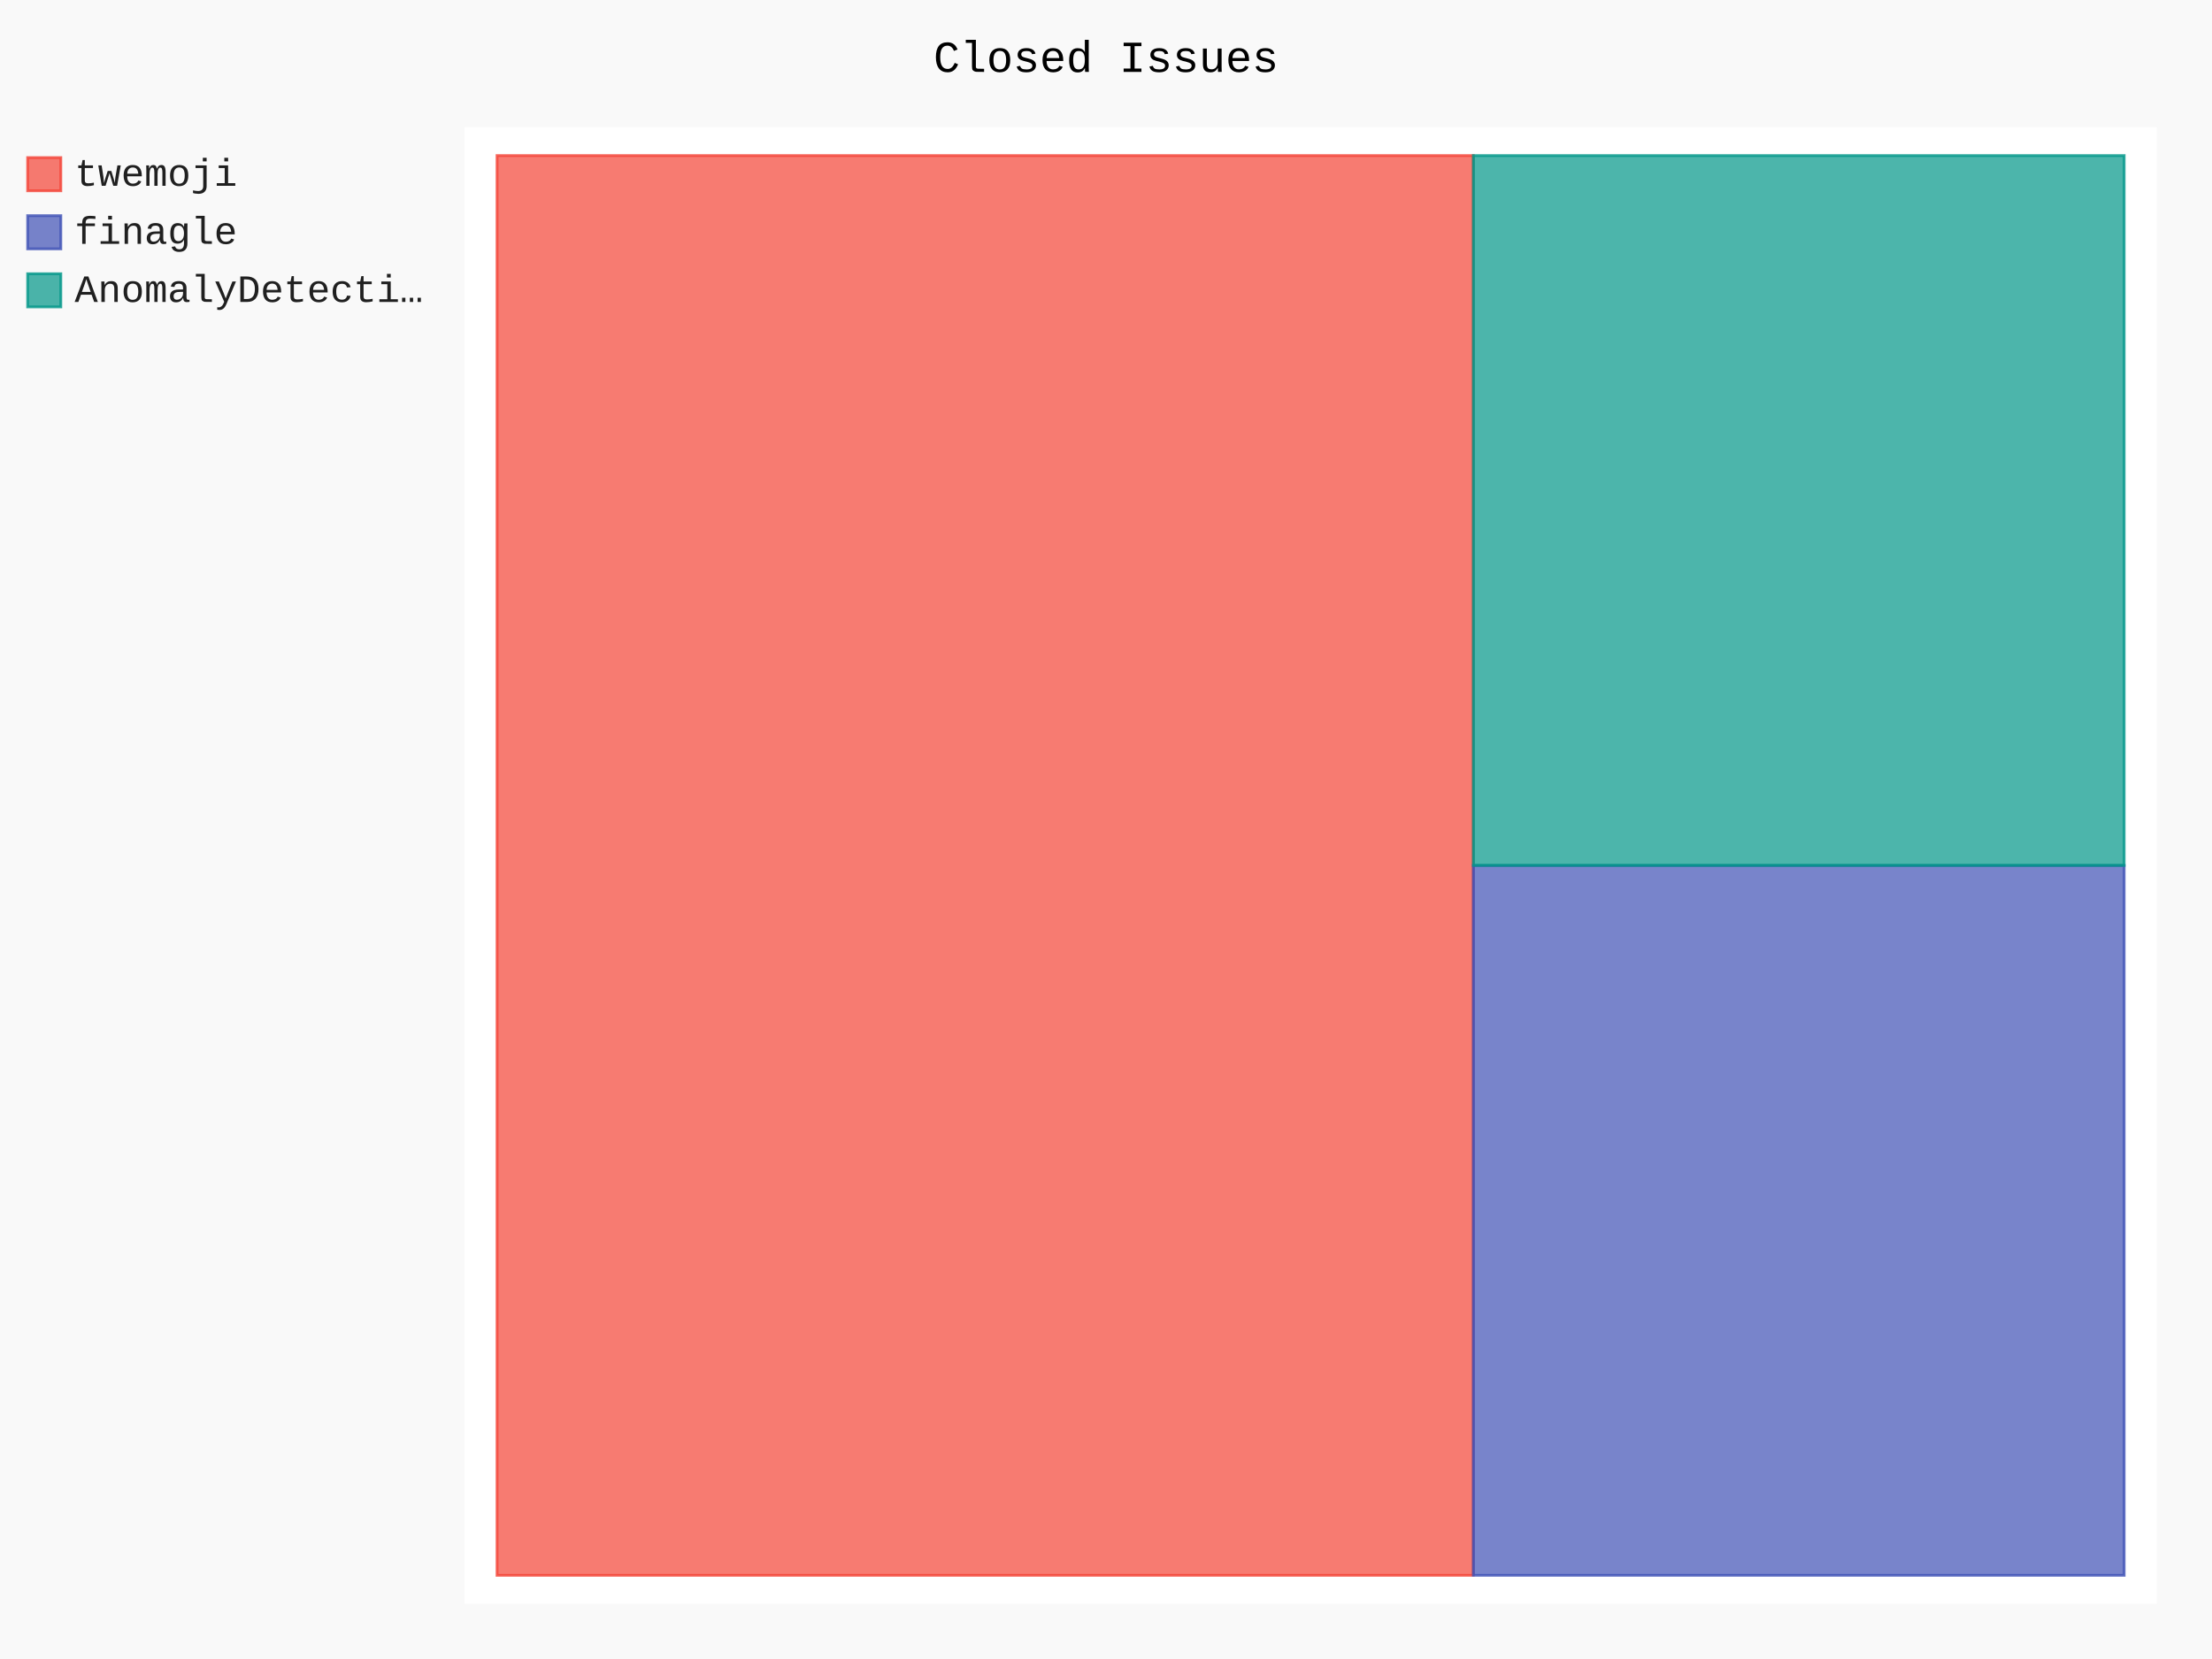
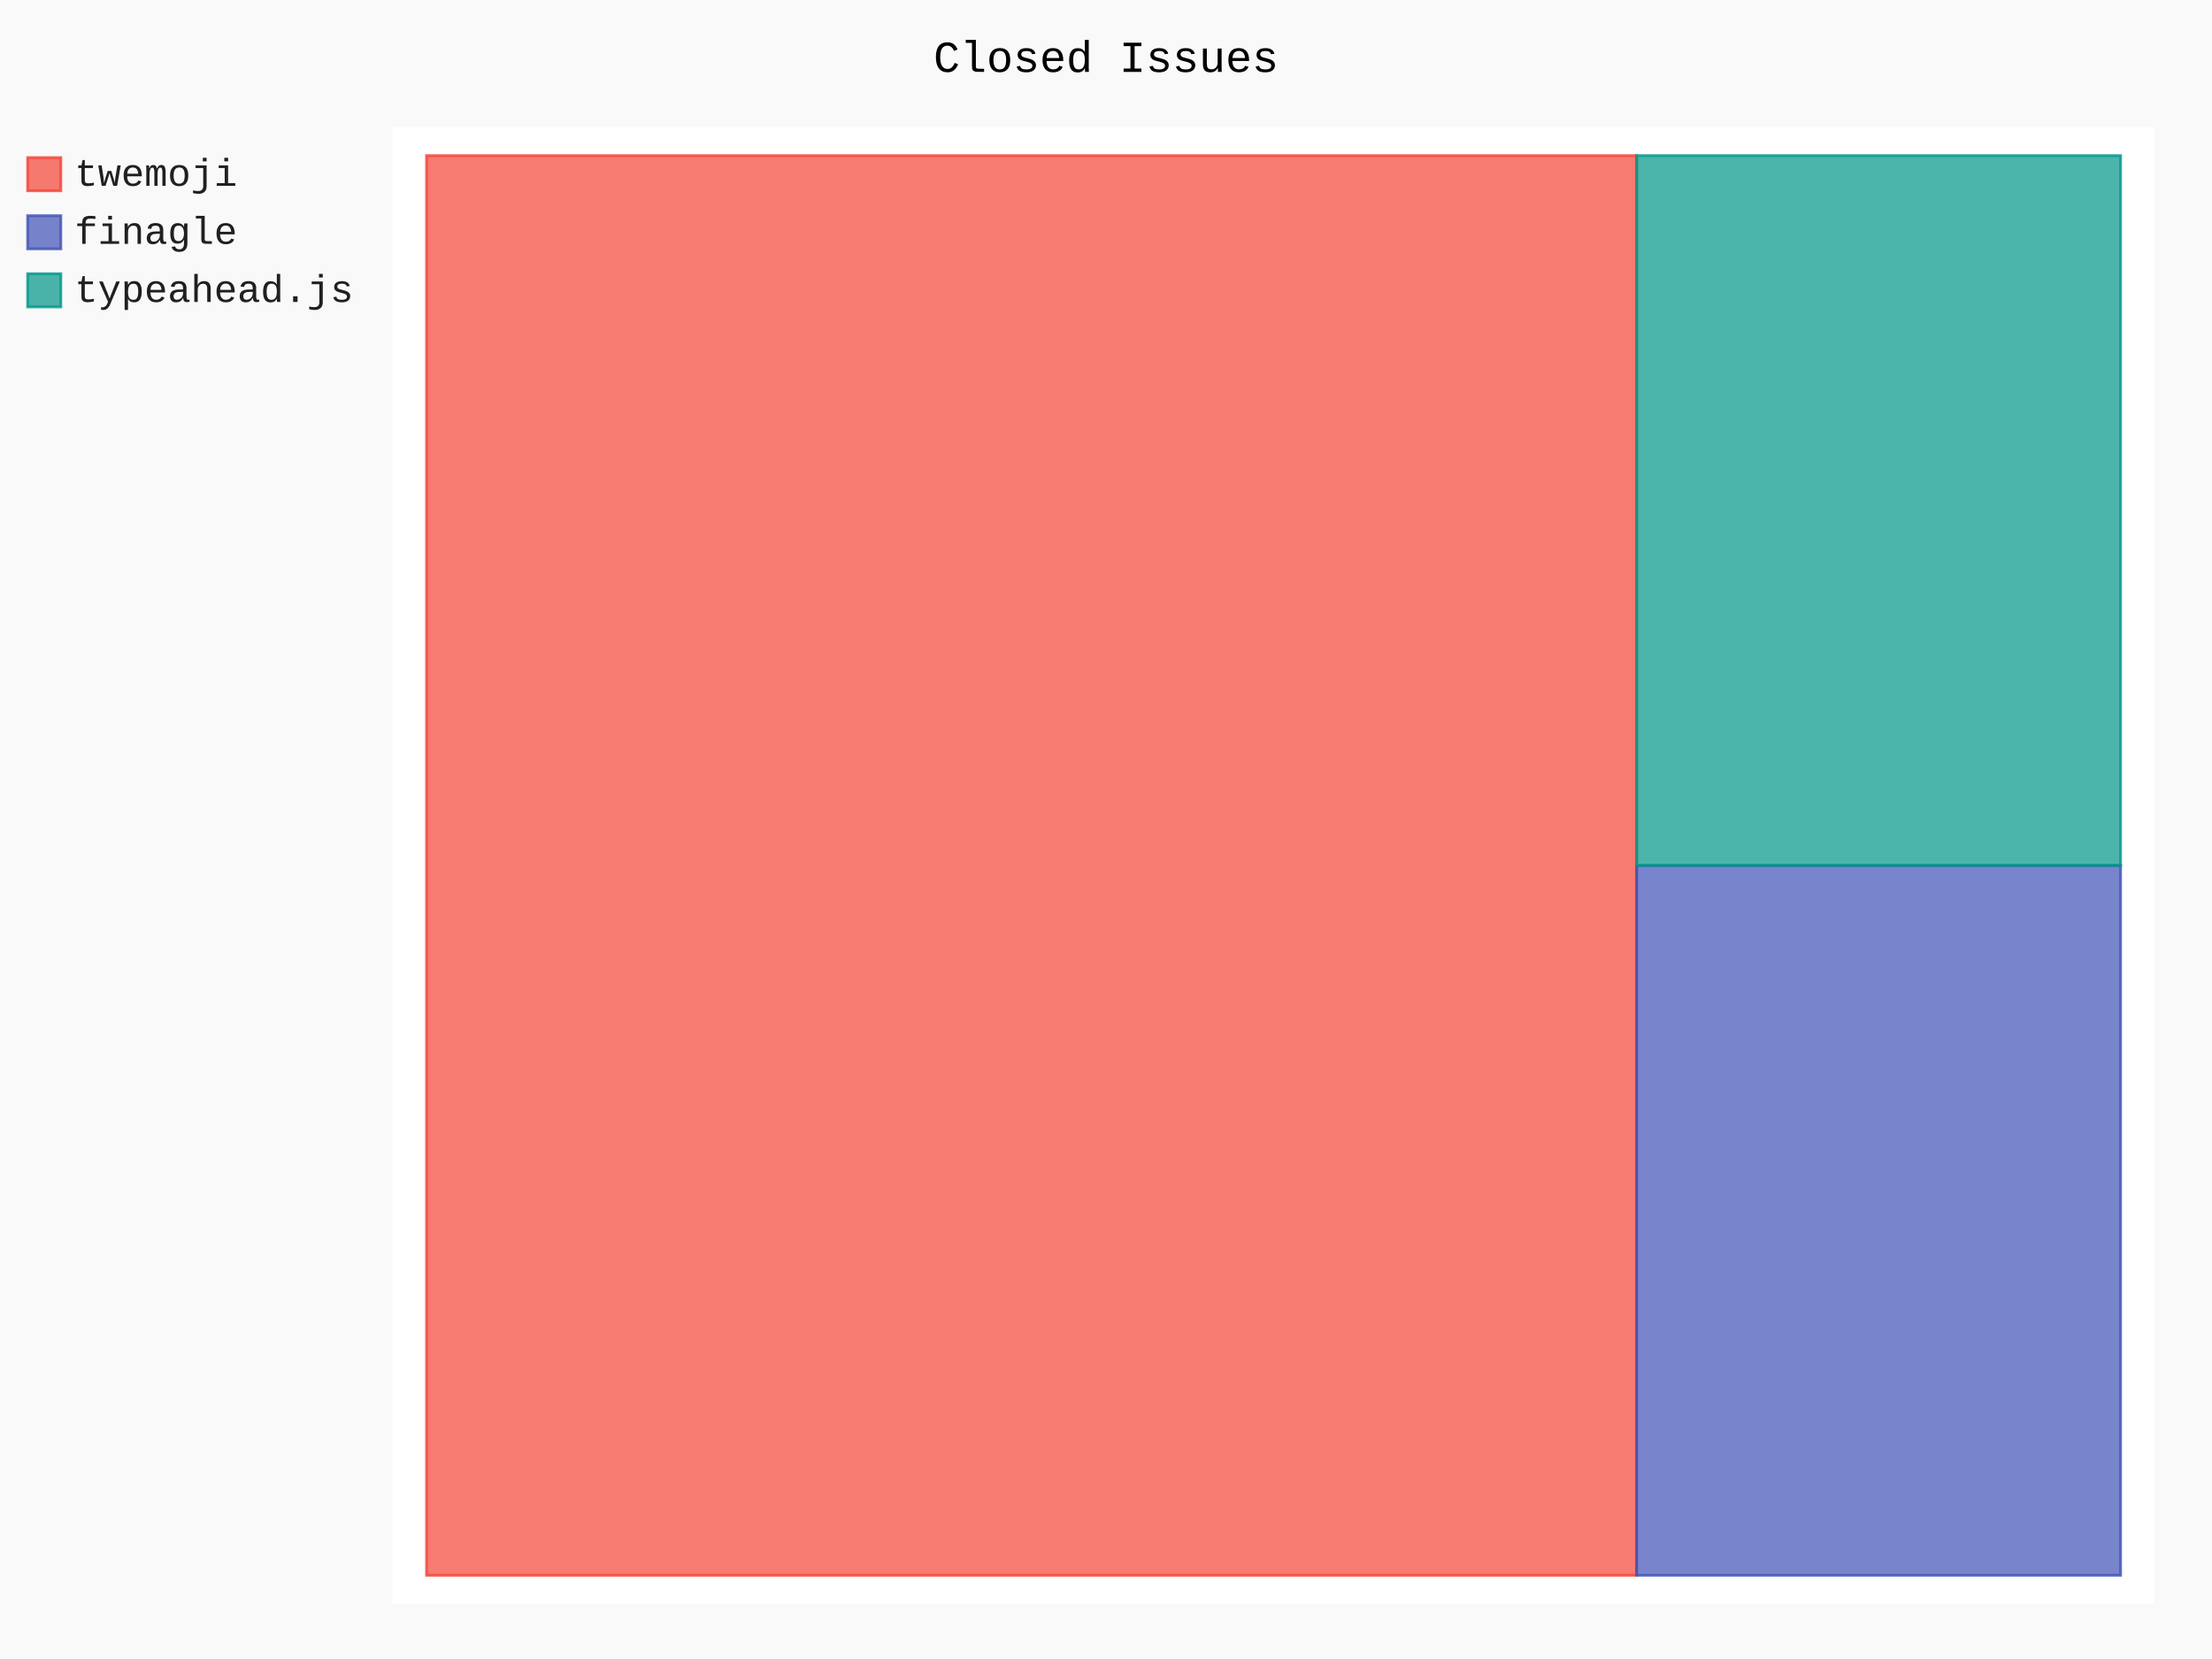
- <svg xmlns="http://www.w3.org/2000/svg" id="chart-9fab0cc8-6f7a-4ab2-9de4-798ec65f01e8" class="pygal-chart" viewBox="0 0 800 600">
+ <svg xmlns="http://www.w3.org/2000/svg" id="chart-46c52af7-fca9-4076-9e0e-bf1da14c5d0c" class="pygal-chart" viewBox="0 0 800 600">
  <defs>
-     <style type="text/css">#chart-9fab0cc8-6f7a-4ab2-9de4-798ec65f01e8{-webkit-user-select:none;-webkit-font-smoothing:antialiased;font-family:Consolas,"Liberation Mono",Menlo,Courier,monospace}#chart-9fab0cc8-6f7a-4ab2-9de4-798ec65f01e8 .title{font-family:Consolas,"Liberation Mono",Menlo,Courier,monospace;font-size:16px}#chart-9fab0cc8-6f7a-4ab2-9de4-798ec65f01e8 .legends .legend text{font-family:Consolas,"Liberation Mono",Menlo,Courier,monospace;font-size:14px}#chart-9fab0cc8-6f7a-4ab2-9de4-798ec65f01e8 .axis text{font-family:Consolas,"Liberation Mono",Menlo,Courier,monospace;font-size:10px}#chart-9fab0cc8-6f7a-4ab2-9de4-798ec65f01e8 .axis text.major{font-family:Consolas,"Liberation Mono",Menlo,Courier,monospace;font-size:10px}#chart-9fab0cc8-6f7a-4ab2-9de4-798ec65f01e8 .text-overlay text.value{font-family:Consolas,"Liberation Mono",Menlo,Courier,monospace;font-size:16px}#chart-9fab0cc8-6f7a-4ab2-9de4-798ec65f01e8 .text-overlay text.label{font-family:Consolas,"Liberation Mono",Menlo,Courier,monospace;font-size:10px}#chart-9fab0cc8-6f7a-4ab2-9de4-798ec65f01e8 .tooltip{font-family:Consolas,"Liberation Mono",Menlo,Courier,monospace;font-size:14px}#chart-9fab0cc8-6f7a-4ab2-9de4-798ec65f01e8 text.no_data{font-family:Consolas,"Liberation Mono",Menlo,Courier,monospace;font-size:64px}
- #chart-9fab0cc8-6f7a-4ab2-9de4-798ec65f01e8{background-color:rgba(249,249,249,1)}#chart-9fab0cc8-6f7a-4ab2-9de4-798ec65f01e8 path,#chart-9fab0cc8-6f7a-4ab2-9de4-798ec65f01e8 line,#chart-9fab0cc8-6f7a-4ab2-9de4-798ec65f01e8 rect,#chart-9fab0cc8-6f7a-4ab2-9de4-798ec65f01e8 circle{-webkit-transition:150ms;-moz-transition:150ms;transition:150ms}#chart-9fab0cc8-6f7a-4ab2-9de4-798ec65f01e8 .graph &gt; .background{fill:rgba(249,249,249,1)}#chart-9fab0cc8-6f7a-4ab2-9de4-798ec65f01e8 .plot &gt; .background{fill:rgba(255,255,255,1)}#chart-9fab0cc8-6f7a-4ab2-9de4-798ec65f01e8 .graph{fill:rgba(0,0,0,.87)}#chart-9fab0cc8-6f7a-4ab2-9de4-798ec65f01e8 text.no_data{fill:rgba(0,0,0,1)}#chart-9fab0cc8-6f7a-4ab2-9de4-798ec65f01e8 .title{fill:rgba(0,0,0,1)}#chart-9fab0cc8-6f7a-4ab2-9de4-798ec65f01e8 .legends .legend text{fill:rgba(0,0,0,.87)}#chart-9fab0cc8-6f7a-4ab2-9de4-798ec65f01e8 .legends .legend:hover text{fill:rgba(0,0,0,1)}#chart-9fab0cc8-6f7a-4ab2-9de4-798ec65f01e8 .axis .line{stroke:rgba(0,0,0,1)}#chart-9fab0cc8-6f7a-4ab2-9de4-798ec65f01e8 .axis .guide.line{stroke:rgba(0,0,0,.54)}#chart-9fab0cc8-6f7a-4ab2-9de4-798ec65f01e8 .axis .major.line{stroke:rgba(0,0,0,.87)}#chart-9fab0cc8-6f7a-4ab2-9de4-798ec65f01e8 .axis text.major{fill:rgba(0,0,0,1)}#chart-9fab0cc8-6f7a-4ab2-9de4-798ec65f01e8 .axis.y .guides:hover .guide.line,#chart-9fab0cc8-6f7a-4ab2-9de4-798ec65f01e8 .line-graph .axis.x .guides:hover .guide.line,#chart-9fab0cc8-6f7a-4ab2-9de4-798ec65f01e8 .stackedline-graph .axis.x .guides:hover .guide.line,#chart-9fab0cc8-6f7a-4ab2-9de4-798ec65f01e8 .xy-graph .axis.x .guides:hover .guide.line{stroke:rgba(0,0,0,1)}#chart-9fab0cc8-6f7a-4ab2-9de4-798ec65f01e8 .axis .guides:hover text{fill:rgba(0,0,0,1)}#chart-9fab0cc8-6f7a-4ab2-9de4-798ec65f01e8 .reactive{fill-opacity:.7;stroke-opacity:.8}#chart-9fab0cc8-6f7a-4ab2-9de4-798ec65f01e8 .ci{stroke:rgba(0,0,0,.87)}#chart-9fab0cc8-6f7a-4ab2-9de4-798ec65f01e8 .reactive.active,#chart-9fab0cc8-6f7a-4ab2-9de4-798ec65f01e8 .active .reactive{fill-opacity:.8;stroke-opacity:.9;stroke-width:4}#chart-9fab0cc8-6f7a-4ab2-9de4-798ec65f01e8 .ci .reactive.active{stroke-width:1.5}#chart-9fab0cc8-6f7a-4ab2-9de4-798ec65f01e8 .series text{fill:rgba(0,0,0,1)}#chart-9fab0cc8-6f7a-4ab2-9de4-798ec65f01e8 .tooltip rect{fill:rgba(255,255,255,1);stroke:rgba(0,0,0,1);-webkit-transition:opacity 150ms;-moz-transition:opacity 150ms;transition:opacity 150ms}#chart-9fab0cc8-6f7a-4ab2-9de4-798ec65f01e8 .tooltip .label{fill:rgba(0,0,0,.87)}#chart-9fab0cc8-6f7a-4ab2-9de4-798ec65f01e8 .tooltip .label{fill:rgba(0,0,0,.87)}#chart-9fab0cc8-6f7a-4ab2-9de4-798ec65f01e8 .tooltip .legend{font-size:.8em;fill:rgba(0,0,0,.54)}#chart-9fab0cc8-6f7a-4ab2-9de4-798ec65f01e8 .tooltip .x_label{font-size:.6em;fill:rgba(0,0,0,1)}#chart-9fab0cc8-6f7a-4ab2-9de4-798ec65f01e8 .tooltip .xlink{font-size:.5em;text-decoration:underline}#chart-9fab0cc8-6f7a-4ab2-9de4-798ec65f01e8 .tooltip .value{font-size:1.5em}#chart-9fab0cc8-6f7a-4ab2-9de4-798ec65f01e8 .bound{font-size:.5em}#chart-9fab0cc8-6f7a-4ab2-9de4-798ec65f01e8 .max-value{font-size:.75em;fill:rgba(0,0,0,.54)}#chart-9fab0cc8-6f7a-4ab2-9de4-798ec65f01e8 .map-element{fill:rgba(255,255,255,1);stroke:rgba(0,0,0,.54) !important}#chart-9fab0cc8-6f7a-4ab2-9de4-798ec65f01e8 .map-element .reactive{fill-opacity:inherit;stroke-opacity:inherit}#chart-9fab0cc8-6f7a-4ab2-9de4-798ec65f01e8 .color-0,#chart-9fab0cc8-6f7a-4ab2-9de4-798ec65f01e8 .color-0 a:visited{stroke:#F44336;fill:#F44336}#chart-9fab0cc8-6f7a-4ab2-9de4-798ec65f01e8 .color-1,#chart-9fab0cc8-6f7a-4ab2-9de4-798ec65f01e8 .color-1 a:visited{stroke:#3F51B5;fill:#3F51B5}#chart-9fab0cc8-6f7a-4ab2-9de4-798ec65f01e8 .color-2,#chart-9fab0cc8-6f7a-4ab2-9de4-798ec65f01e8 .color-2 a:visited{stroke:#009688;fill:#009688}#chart-9fab0cc8-6f7a-4ab2-9de4-798ec65f01e8 .text-overlay .color-0 text{fill:black}#chart-9fab0cc8-6f7a-4ab2-9de4-798ec65f01e8 .text-overlay .color-1 text{fill:black}#chart-9fab0cc8-6f7a-4ab2-9de4-798ec65f01e8 .text-overlay .color-2 text{fill:black}
- #chart-9fab0cc8-6f7a-4ab2-9de4-798ec65f01e8 text.no_data{text-anchor:middle}#chart-9fab0cc8-6f7a-4ab2-9de4-798ec65f01e8 .guide.line{fill:none}#chart-9fab0cc8-6f7a-4ab2-9de4-798ec65f01e8 .centered{text-anchor:middle}#chart-9fab0cc8-6f7a-4ab2-9de4-798ec65f01e8 .title{text-anchor:middle}#chart-9fab0cc8-6f7a-4ab2-9de4-798ec65f01e8 .legends .legend text{fill-opacity:1}#chart-9fab0cc8-6f7a-4ab2-9de4-798ec65f01e8 .axis.x text{text-anchor:middle}#chart-9fab0cc8-6f7a-4ab2-9de4-798ec65f01e8 .axis.x:not(.web) text[transform]{text-anchor:start}#chart-9fab0cc8-6f7a-4ab2-9de4-798ec65f01e8 .axis.x:not(.web) text[transform].backwards{text-anchor:end}#chart-9fab0cc8-6f7a-4ab2-9de4-798ec65f01e8 .axis.y text{text-anchor:end}#chart-9fab0cc8-6f7a-4ab2-9de4-798ec65f01e8 .axis.y text[transform].backwards{text-anchor:start}#chart-9fab0cc8-6f7a-4ab2-9de4-798ec65f01e8 .axis.y2 text{text-anchor:start}#chart-9fab0cc8-6f7a-4ab2-9de4-798ec65f01e8 .axis.y2 text[transform].backwards{text-anchor:end}#chart-9fab0cc8-6f7a-4ab2-9de4-798ec65f01e8 .axis .guide.line{stroke-dasharray:4,4}#chart-9fab0cc8-6f7a-4ab2-9de4-798ec65f01e8 .axis .major.guide.line{stroke-dasharray:6,6}#chart-9fab0cc8-6f7a-4ab2-9de4-798ec65f01e8 .horizontal .axis.y .guide.line,#chart-9fab0cc8-6f7a-4ab2-9de4-798ec65f01e8 .horizontal .axis.y2 .guide.line,#chart-9fab0cc8-6f7a-4ab2-9de4-798ec65f01e8 .vertical .axis.x .guide.line{opacity:0}#chart-9fab0cc8-6f7a-4ab2-9de4-798ec65f01e8 .horizontal .axis.always_show .guide.line,#chart-9fab0cc8-6f7a-4ab2-9de4-798ec65f01e8 .vertical .axis.always_show .guide.line{opacity:1 !important}#chart-9fab0cc8-6f7a-4ab2-9de4-798ec65f01e8 .axis.y .guides:hover .guide.line,#chart-9fab0cc8-6f7a-4ab2-9de4-798ec65f01e8 .axis.y2 .guides:hover .guide.line,#chart-9fab0cc8-6f7a-4ab2-9de4-798ec65f01e8 .axis.x .guides:hover .guide.line{opacity:1}#chart-9fab0cc8-6f7a-4ab2-9de4-798ec65f01e8 .axis .guides:hover text{opacity:1}#chart-9fab0cc8-6f7a-4ab2-9de4-798ec65f01e8 .nofill{fill:none}#chart-9fab0cc8-6f7a-4ab2-9de4-798ec65f01e8 .subtle-fill{fill-opacity:.2}#chart-9fab0cc8-6f7a-4ab2-9de4-798ec65f01e8 .dot{stroke-width:1px;fill-opacity:1}#chart-9fab0cc8-6f7a-4ab2-9de4-798ec65f01e8 .dot.active{stroke-width:5px}#chart-9fab0cc8-6f7a-4ab2-9de4-798ec65f01e8 .dot.negative{fill:transparent}#chart-9fab0cc8-6f7a-4ab2-9de4-798ec65f01e8 text,#chart-9fab0cc8-6f7a-4ab2-9de4-798ec65f01e8 tspan{stroke:none !important}#chart-9fab0cc8-6f7a-4ab2-9de4-798ec65f01e8 .series text.active{opacity:1}#chart-9fab0cc8-6f7a-4ab2-9de4-798ec65f01e8 .tooltip rect{fill-opacity:.95;stroke-width:.5}#chart-9fab0cc8-6f7a-4ab2-9de4-798ec65f01e8 .tooltip text{fill-opacity:1}#chart-9fab0cc8-6f7a-4ab2-9de4-798ec65f01e8 .showable{visibility:hidden}#chart-9fab0cc8-6f7a-4ab2-9de4-798ec65f01e8 .showable.shown{visibility:visible}#chart-9fab0cc8-6f7a-4ab2-9de4-798ec65f01e8 .gauge-background{fill:rgba(229,229,229,1);stroke:none}#chart-9fab0cc8-6f7a-4ab2-9de4-798ec65f01e8 .bg-lines{stroke:rgba(249,249,249,1);stroke-width:2px}</style>
+     <style type="text/css">#chart-46c52af7-fca9-4076-9e0e-bf1da14c5d0c{-webkit-user-select:none;-webkit-font-smoothing:antialiased;font-family:Consolas,"Liberation Mono",Menlo,Courier,monospace}#chart-46c52af7-fca9-4076-9e0e-bf1da14c5d0c .title{font-family:Consolas,"Liberation Mono",Menlo,Courier,monospace;font-size:16px}#chart-46c52af7-fca9-4076-9e0e-bf1da14c5d0c .legends .legend text{font-family:Consolas,"Liberation Mono",Menlo,Courier,monospace;font-size:14px}#chart-46c52af7-fca9-4076-9e0e-bf1da14c5d0c .axis text{font-family:Consolas,"Liberation Mono",Menlo,Courier,monospace;font-size:10px}#chart-46c52af7-fca9-4076-9e0e-bf1da14c5d0c .axis text.major{font-family:Consolas,"Liberation Mono",Menlo,Courier,monospace;font-size:10px}#chart-46c52af7-fca9-4076-9e0e-bf1da14c5d0c .text-overlay text.value{font-family:Consolas,"Liberation Mono",Menlo,Courier,monospace;font-size:16px}#chart-46c52af7-fca9-4076-9e0e-bf1da14c5d0c .text-overlay text.label{font-family:Consolas,"Liberation Mono",Menlo,Courier,monospace;font-size:10px}#chart-46c52af7-fca9-4076-9e0e-bf1da14c5d0c .tooltip{font-family:Consolas,"Liberation Mono",Menlo,Courier,monospace;font-size:14px}#chart-46c52af7-fca9-4076-9e0e-bf1da14c5d0c text.no_data{font-family:Consolas,"Liberation Mono",Menlo,Courier,monospace;font-size:64px}
+ #chart-46c52af7-fca9-4076-9e0e-bf1da14c5d0c{background-color:rgba(249,249,249,1)}#chart-46c52af7-fca9-4076-9e0e-bf1da14c5d0c path,#chart-46c52af7-fca9-4076-9e0e-bf1da14c5d0c line,#chart-46c52af7-fca9-4076-9e0e-bf1da14c5d0c rect,#chart-46c52af7-fca9-4076-9e0e-bf1da14c5d0c circle{-webkit-transition:150ms;-moz-transition:150ms;transition:150ms}#chart-46c52af7-fca9-4076-9e0e-bf1da14c5d0c .graph &gt; .background{fill:rgba(249,249,249,1)}#chart-46c52af7-fca9-4076-9e0e-bf1da14c5d0c .plot &gt; .background{fill:rgba(255,255,255,1)}#chart-46c52af7-fca9-4076-9e0e-bf1da14c5d0c .graph{fill:rgba(0,0,0,.87)}#chart-46c52af7-fca9-4076-9e0e-bf1da14c5d0c text.no_data{fill:rgba(0,0,0,1)}#chart-46c52af7-fca9-4076-9e0e-bf1da14c5d0c .title{fill:rgba(0,0,0,1)}#chart-46c52af7-fca9-4076-9e0e-bf1da14c5d0c .legends .legend text{fill:rgba(0,0,0,.87)}#chart-46c52af7-fca9-4076-9e0e-bf1da14c5d0c .legends .legend:hover text{fill:rgba(0,0,0,1)}#chart-46c52af7-fca9-4076-9e0e-bf1da14c5d0c .axis .line{stroke:rgba(0,0,0,1)}#chart-46c52af7-fca9-4076-9e0e-bf1da14c5d0c .axis .guide.line{stroke:rgba(0,0,0,.54)}#chart-46c52af7-fca9-4076-9e0e-bf1da14c5d0c .axis .major.line{stroke:rgba(0,0,0,.87)}#chart-46c52af7-fca9-4076-9e0e-bf1da14c5d0c .axis text.major{fill:rgba(0,0,0,1)}#chart-46c52af7-fca9-4076-9e0e-bf1da14c5d0c .axis.y .guides:hover .guide.line,#chart-46c52af7-fca9-4076-9e0e-bf1da14c5d0c .line-graph .axis.x .guides:hover .guide.line,#chart-46c52af7-fca9-4076-9e0e-bf1da14c5d0c .stackedline-graph .axis.x .guides:hover .guide.line,#chart-46c52af7-fca9-4076-9e0e-bf1da14c5d0c .xy-graph .axis.x .guides:hover .guide.line{stroke:rgba(0,0,0,1)}#chart-46c52af7-fca9-4076-9e0e-bf1da14c5d0c .axis .guides:hover text{fill:rgba(0,0,0,1)}#chart-46c52af7-fca9-4076-9e0e-bf1da14c5d0c .reactive{fill-opacity:.7;stroke-opacity:.8}#chart-46c52af7-fca9-4076-9e0e-bf1da14c5d0c .ci{stroke:rgba(0,0,0,.87)}#chart-46c52af7-fca9-4076-9e0e-bf1da14c5d0c .reactive.active,#chart-46c52af7-fca9-4076-9e0e-bf1da14c5d0c .active .reactive{fill-opacity:.8;stroke-opacity:.9;stroke-width:4}#chart-46c52af7-fca9-4076-9e0e-bf1da14c5d0c .ci .reactive.active{stroke-width:1.5}#chart-46c52af7-fca9-4076-9e0e-bf1da14c5d0c .series text{fill:rgba(0,0,0,1)}#chart-46c52af7-fca9-4076-9e0e-bf1da14c5d0c .tooltip rect{fill:rgba(255,255,255,1);stroke:rgba(0,0,0,1);-webkit-transition:opacity 150ms;-moz-transition:opacity 150ms;transition:opacity 150ms}#chart-46c52af7-fca9-4076-9e0e-bf1da14c5d0c .tooltip .label{fill:rgba(0,0,0,.87)}#chart-46c52af7-fca9-4076-9e0e-bf1da14c5d0c .tooltip .label{fill:rgba(0,0,0,.87)}#chart-46c52af7-fca9-4076-9e0e-bf1da14c5d0c .tooltip .legend{font-size:.8em;fill:rgba(0,0,0,.54)}#chart-46c52af7-fca9-4076-9e0e-bf1da14c5d0c .tooltip .x_label{font-size:.6em;fill:rgba(0,0,0,1)}#chart-46c52af7-fca9-4076-9e0e-bf1da14c5d0c .tooltip .xlink{font-size:.5em;text-decoration:underline}#chart-46c52af7-fca9-4076-9e0e-bf1da14c5d0c .tooltip .value{font-size:1.5em}#chart-46c52af7-fca9-4076-9e0e-bf1da14c5d0c .bound{font-size:.5em}#chart-46c52af7-fca9-4076-9e0e-bf1da14c5d0c .max-value{font-size:.75em;fill:rgba(0,0,0,.54)}#chart-46c52af7-fca9-4076-9e0e-bf1da14c5d0c .map-element{fill:rgba(255,255,255,1);stroke:rgba(0,0,0,.54) !important}#chart-46c52af7-fca9-4076-9e0e-bf1da14c5d0c .map-element .reactive{fill-opacity:inherit;stroke-opacity:inherit}#chart-46c52af7-fca9-4076-9e0e-bf1da14c5d0c .color-0,#chart-46c52af7-fca9-4076-9e0e-bf1da14c5d0c .color-0 a:visited{stroke:#F44336;fill:#F44336}#chart-46c52af7-fca9-4076-9e0e-bf1da14c5d0c .color-1,#chart-46c52af7-fca9-4076-9e0e-bf1da14c5d0c .color-1 a:visited{stroke:#3F51B5;fill:#3F51B5}#chart-46c52af7-fca9-4076-9e0e-bf1da14c5d0c .color-2,#chart-46c52af7-fca9-4076-9e0e-bf1da14c5d0c .color-2 a:visited{stroke:#009688;fill:#009688}#chart-46c52af7-fca9-4076-9e0e-bf1da14c5d0c .text-overlay .color-0 text{fill:black}#chart-46c52af7-fca9-4076-9e0e-bf1da14c5d0c .text-overlay .color-1 text{fill:black}#chart-46c52af7-fca9-4076-9e0e-bf1da14c5d0c .text-overlay .color-2 text{fill:black}
+ #chart-46c52af7-fca9-4076-9e0e-bf1da14c5d0c text.no_data{text-anchor:middle}#chart-46c52af7-fca9-4076-9e0e-bf1da14c5d0c .guide.line{fill:none}#chart-46c52af7-fca9-4076-9e0e-bf1da14c5d0c .centered{text-anchor:middle}#chart-46c52af7-fca9-4076-9e0e-bf1da14c5d0c .title{text-anchor:middle}#chart-46c52af7-fca9-4076-9e0e-bf1da14c5d0c .legends .legend text{fill-opacity:1}#chart-46c52af7-fca9-4076-9e0e-bf1da14c5d0c .axis.x text{text-anchor:middle}#chart-46c52af7-fca9-4076-9e0e-bf1da14c5d0c .axis.x:not(.web) text[transform]{text-anchor:start}#chart-46c52af7-fca9-4076-9e0e-bf1da14c5d0c .axis.x:not(.web) text[transform].backwards{text-anchor:end}#chart-46c52af7-fca9-4076-9e0e-bf1da14c5d0c .axis.y text{text-anchor:end}#chart-46c52af7-fca9-4076-9e0e-bf1da14c5d0c .axis.y text[transform].backwards{text-anchor:start}#chart-46c52af7-fca9-4076-9e0e-bf1da14c5d0c .axis.y2 text{text-anchor:start}#chart-46c52af7-fca9-4076-9e0e-bf1da14c5d0c .axis.y2 text[transform].backwards{text-anchor:end}#chart-46c52af7-fca9-4076-9e0e-bf1da14c5d0c .axis .guide.line{stroke-dasharray:4,4}#chart-46c52af7-fca9-4076-9e0e-bf1da14c5d0c .axis .major.guide.line{stroke-dasharray:6,6}#chart-46c52af7-fca9-4076-9e0e-bf1da14c5d0c .horizontal .axis.y .guide.line,#chart-46c52af7-fca9-4076-9e0e-bf1da14c5d0c .horizontal .axis.y2 .guide.line,#chart-46c52af7-fca9-4076-9e0e-bf1da14c5d0c .vertical .axis.x .guide.line{opacity:0}#chart-46c52af7-fca9-4076-9e0e-bf1da14c5d0c .horizontal .axis.always_show .guide.line,#chart-46c52af7-fca9-4076-9e0e-bf1da14c5d0c .vertical .axis.always_show .guide.line{opacity:1 !important}#chart-46c52af7-fca9-4076-9e0e-bf1da14c5d0c .axis.y .guides:hover .guide.line,#chart-46c52af7-fca9-4076-9e0e-bf1da14c5d0c .axis.y2 .guides:hover .guide.line,#chart-46c52af7-fca9-4076-9e0e-bf1da14c5d0c .axis.x .guides:hover .guide.line{opacity:1}#chart-46c52af7-fca9-4076-9e0e-bf1da14c5d0c .axis .guides:hover text{opacity:1}#chart-46c52af7-fca9-4076-9e0e-bf1da14c5d0c .nofill{fill:none}#chart-46c52af7-fca9-4076-9e0e-bf1da14c5d0c .subtle-fill{fill-opacity:.2}#chart-46c52af7-fca9-4076-9e0e-bf1da14c5d0c .dot{stroke-width:1px;fill-opacity:1}#chart-46c52af7-fca9-4076-9e0e-bf1da14c5d0c .dot.active{stroke-width:5px}#chart-46c52af7-fca9-4076-9e0e-bf1da14c5d0c .dot.negative{fill:transparent}#chart-46c52af7-fca9-4076-9e0e-bf1da14c5d0c text,#chart-46c52af7-fca9-4076-9e0e-bf1da14c5d0c tspan{stroke:none !important}#chart-46c52af7-fca9-4076-9e0e-bf1da14c5d0c .series text.active{opacity:1}#chart-46c52af7-fca9-4076-9e0e-bf1da14c5d0c .tooltip rect{fill-opacity:.95;stroke-width:.5}#chart-46c52af7-fca9-4076-9e0e-bf1da14c5d0c .tooltip text{fill-opacity:1}#chart-46c52af7-fca9-4076-9e0e-bf1da14c5d0c .showable{visibility:hidden}#chart-46c52af7-fca9-4076-9e0e-bf1da14c5d0c .showable.shown{visibility:visible}#chart-46c52af7-fca9-4076-9e0e-bf1da14c5d0c .gauge-background{fill:rgba(229,229,229,1);stroke:none}#chart-46c52af7-fca9-4076-9e0e-bf1da14c5d0c .bg-lines{stroke:rgba(249,249,249,1);stroke-width:2px}</style>
  </defs>
  <g class="graph treemap-graph vertical">
    <rect x="0" y="0" width="800" height="600" class="background" />
-     <g transform="translate(168, 46)" class="plot">
-       <rect x="0" y="0" width="612.0" height="534" class="background" />
+     <g transform="translate(142, 46)" class="plot">
+       <rect x="0" y="0" width="637.2" height="534" class="background" />
      <g class="series serie-0 color-0">
        <g class="rects">
          <g class="rect">
-             <rect x="11.769" y="10.269" width="353.077" height="513.462" class="rect reactive tooltip-trigger" />
+             <rect x="12.254" y="10.269" width="437.637" height="513.462" class="rect reactive tooltip-trigger" />
          </g>
        </g>
      </g>
      <g class="series serie-1 color-1">
        <g class="rects">
          <g class="rect">
-             <rect x="364.846" y="267.0" width="235.385" height="256.731" class="rect reactive tooltip-trigger" />
+             <rect x="449.891" y="267" width="175.055" height="256.731" class="rect reactive tooltip-trigger" />
          </g>
        </g>
      </g>
      <g class="series serie-2 color-2">
        <g class="rects">
          <g class="rect">
-             <rect x="364.846" y="10.269" width="235.385" height="256.731" class="rect reactive tooltip-trigger" />
+             <rect x="449.891" y="10.269" width="175.055" height="256.731" class="rect reactive tooltip-trigger" />
          </g>
        </g>
      </g>
    </g>
    <g class="titles">
      <text x="400.0" y="26" class="title plot_title">Closed Issues</text>
    </g>
-     <g transform="translate(168, 46)" class="plot overlay">
+     <g transform="translate(142, 46)" class="plot overlay">
      <g class="series serie-0 color-0" />
      <g class="series serie-1 color-1" />
      <g class="series serie-2 color-2" />
    </g>
-     <g transform="translate(168, 46)" class="plot text-overlay">
+     <g transform="translate(142, 46)" class="plot text-overlay">
      <g class="series serie-0 color-0" />
      <g class="series serie-1 color-1" />
      <g class="series serie-2 color-2" />
    </g>
-     <g transform="translate(168, 46)" class="plot tooltip-overlay">
+     <g transform="translate(142, 46)" class="plot tooltip-overlay">
      <g transform="translate(0 0)" style="opacity: 0" class="tooltip">
        <rect rx="0" ry="0" width="0" height="0" class="tooltip-box" />
        <g class="text" />
      </g>
    </g>
    <g transform="translate(10, 56)" class="legends">
      <g id="activate-serie-0" class="legend reactive activate-serie">
        <rect x="0.0" y="1.0" width="12" height="12" class="color-0 reactive" />
        <text x="17.0" y="11.2">twemoji</text>
      </g>
      <g id="activate-serie-1" class="legend reactive activate-serie">
        <rect x="0.0" y="22.0" width="12" height="12" class="color-1 reactive" />
        <text x="17.0" y="32.2">finagle</text>
      </g>
      <g id="activate-serie-2" class="legend reactive activate-serie">
        <rect x="0.0" y="43.0" width="12" height="12" class="color-2 reactive" />
-         <text x="17.0" y="53.2">AnomalyDetecti…</text>
+         <text x="17.0" y="53.2">typeahead.js</text>
      </g>
    </g>
    <g transform="translate(790, 56)" class="legends" />
  </g>
</svg>
